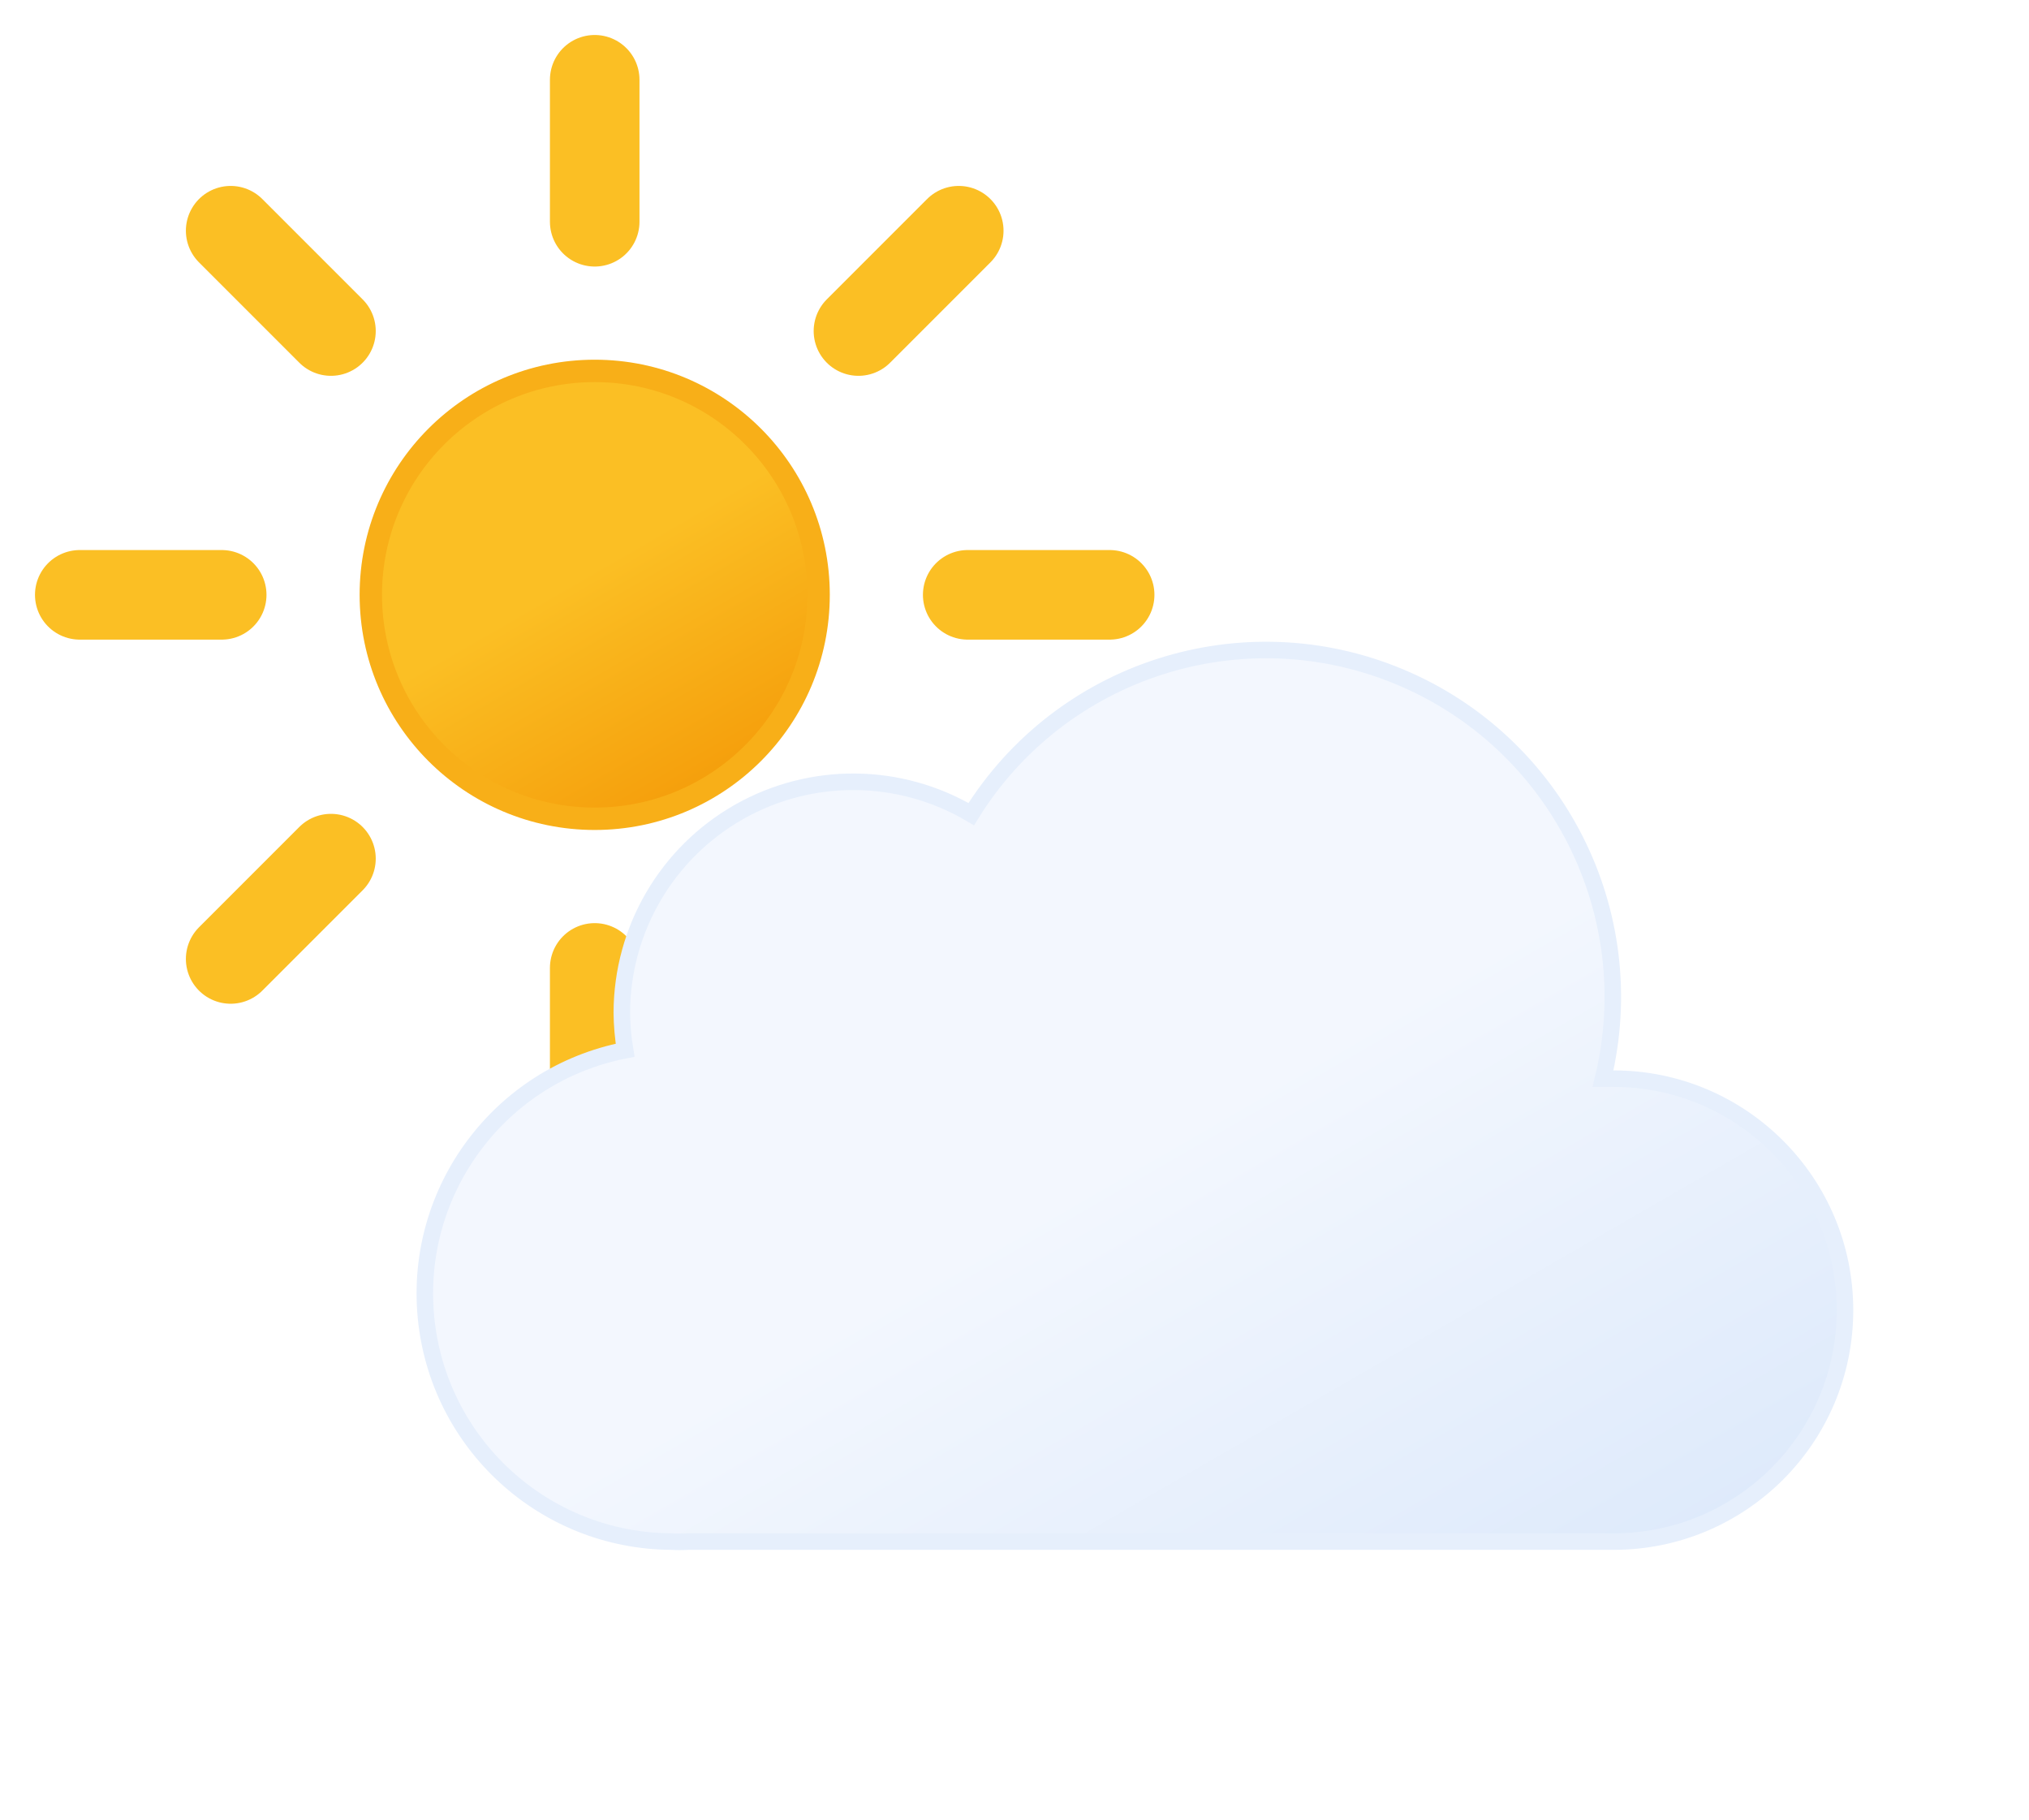
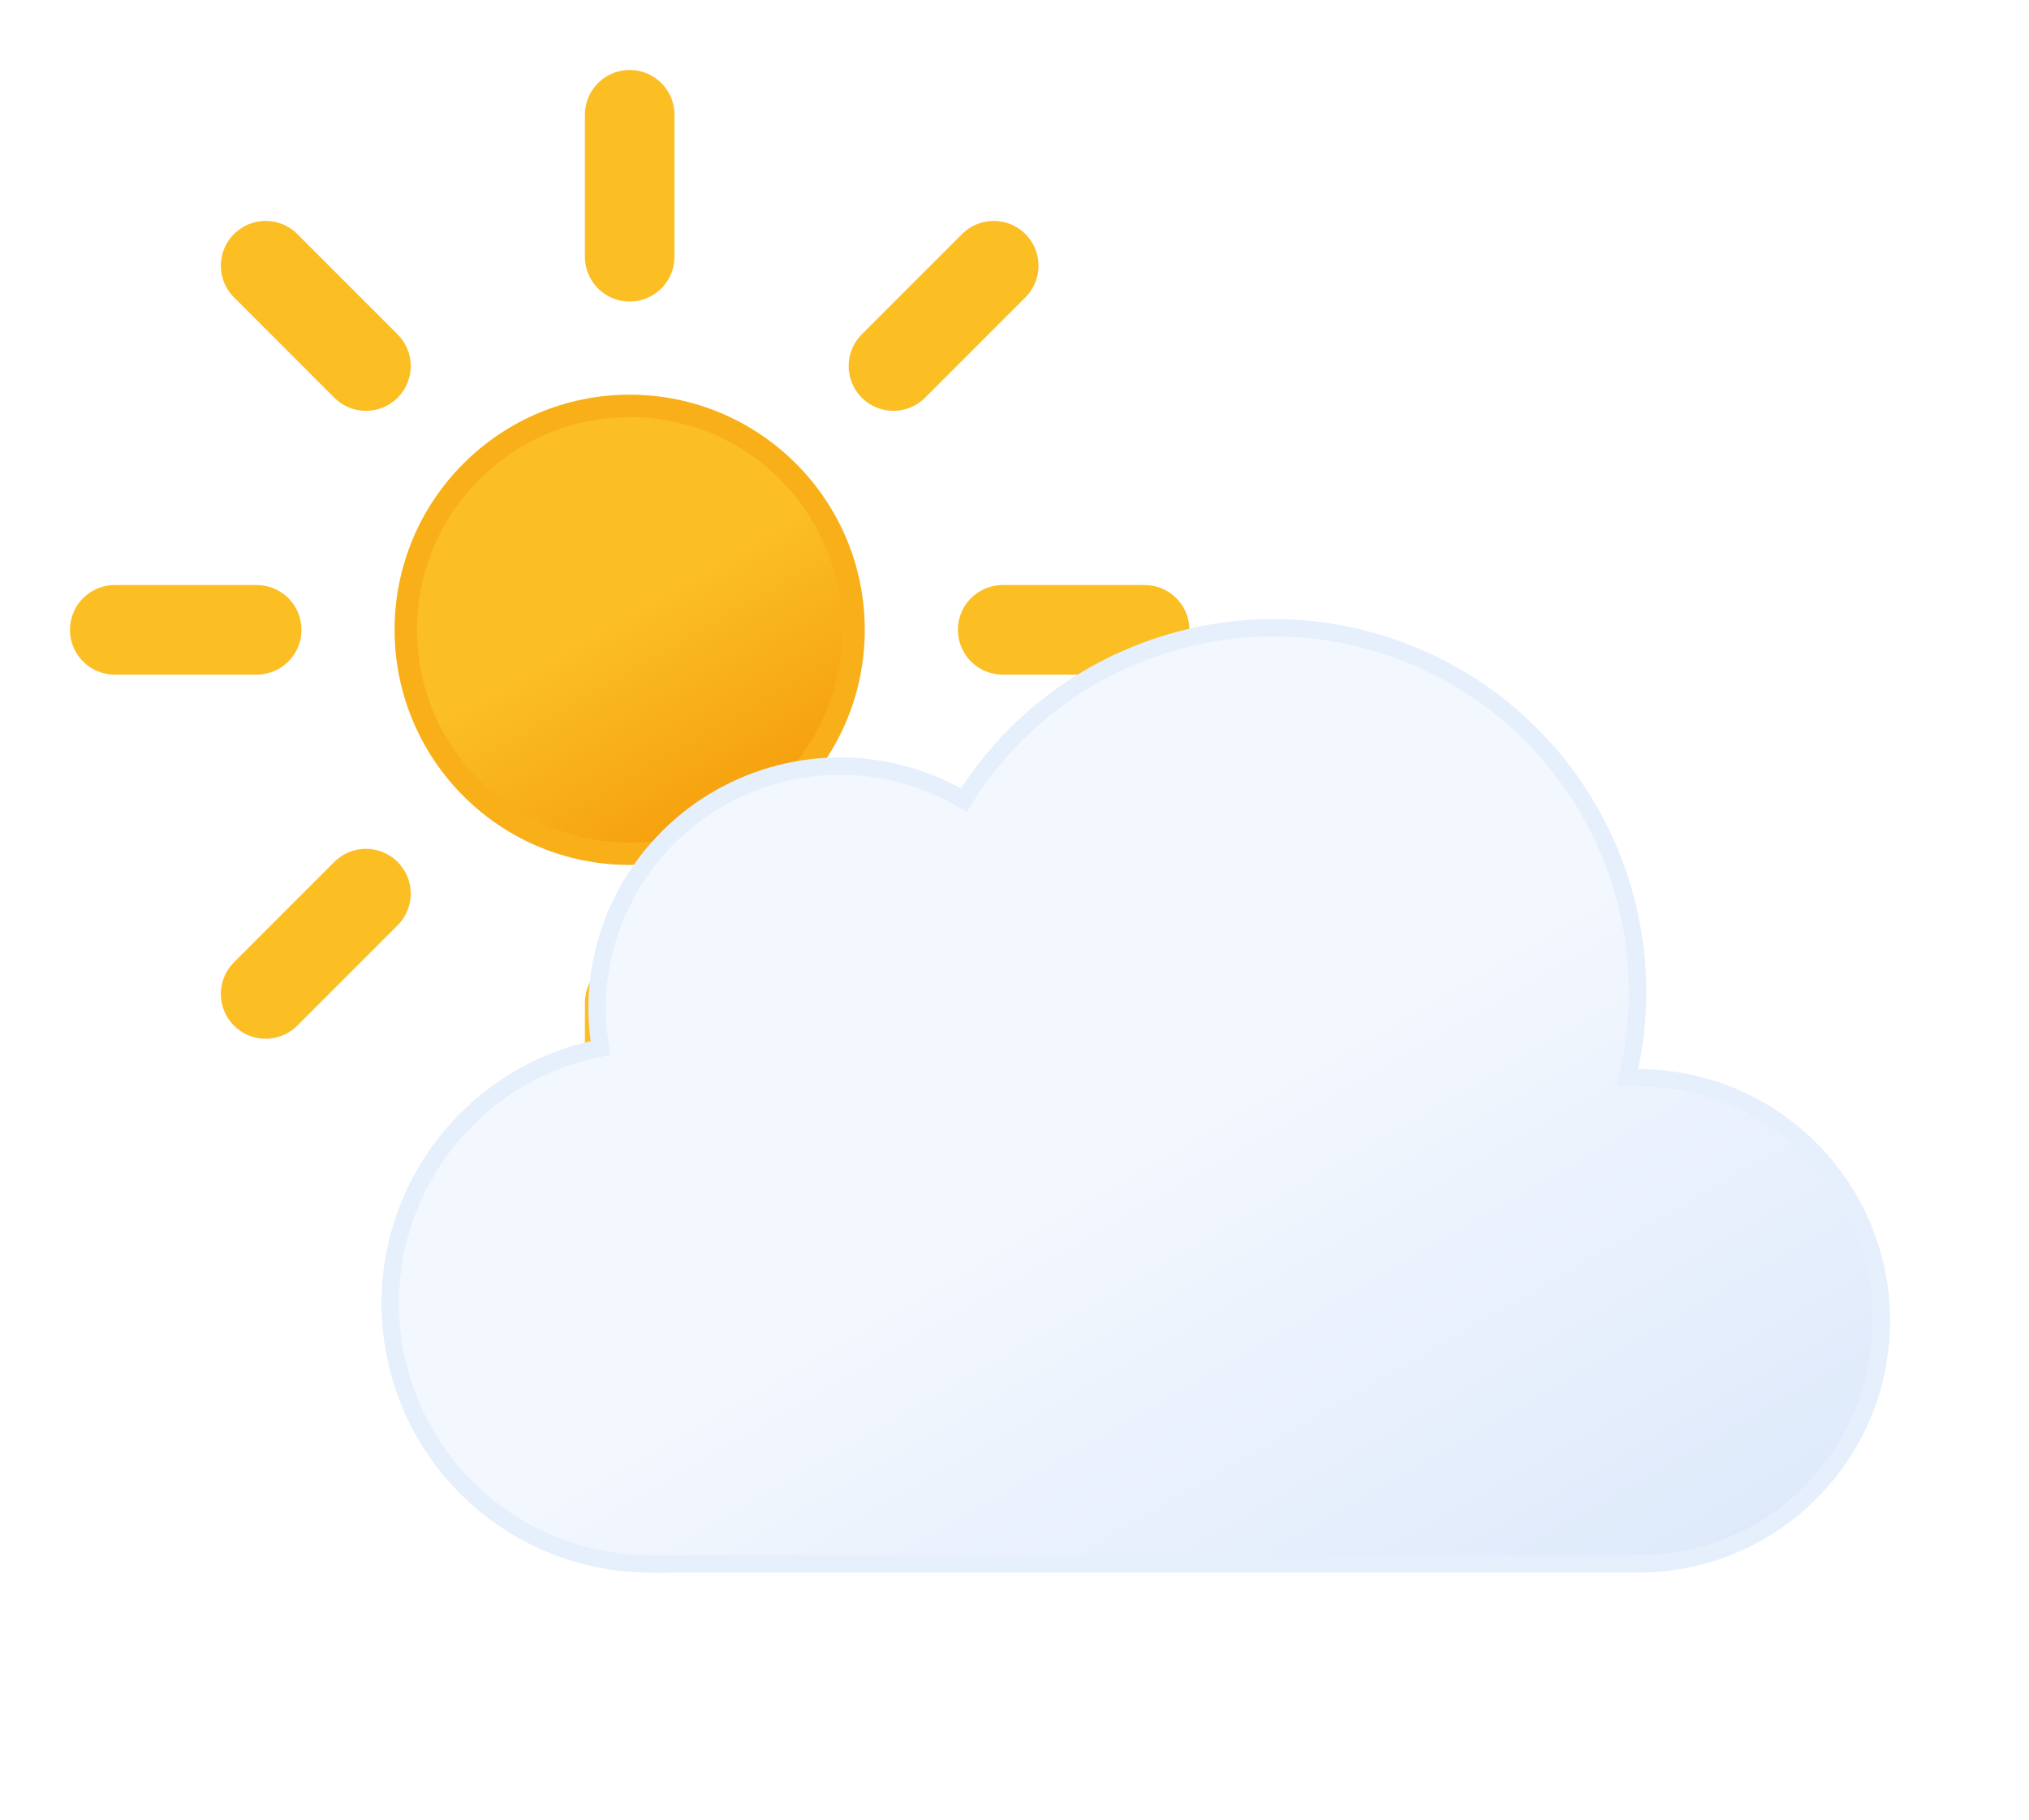
<svg xmlns="http://www.w3.org/2000/svg" viewBox="0 4 58 52">
  <defs>
    <linearGradient id="a" x1="16.5" x2="21.5" y1="19.67" y2="28.33" gradientUnits="userSpaceOnUse">
      <stop offset="0" stop-color="#fbbf24" />
      <stop offset=".45" stop-color="#fbbf24" />
      <stop offset="1" stop-color="#f59e0b" />
    </linearGradient>
    <linearGradient id="b" x1="22.56" x2="39.2" y1="21.96" y2="50.8" gradientUnits="userSpaceOnUse">
      <stop offset="0" stop-color="#f3f7fe" />
      <stop offset=".45" stop-color="#f3f7fe" />
      <stop offset="1" stop-color="#deeafb" />
    </linearGradient>
  </defs>
-   <g transform="translate(-2 -3) translate(19 24) scale(1.28) translate(-19 -24)">
+   <g transform="translate(-1 -2) translate(19 24) scale(1.28) translate(-19 -24)">
    <circle cx="19" cy="24" r="5" fill="url(#a)" stroke="#f8af18" stroke-miterlimit="10" stroke-width=".5" />
    <path fill="none" stroke="#fbbf24" stroke-linecap="round" stroke-miterlimit="10" stroke-width="2" d="M19 15.67V12.5m0 23v-3.17m5.89-14.22l2.24-2.24M10.87 32.13l2.24-2.24m0-11.78l-2.24-2.24m16.26 16.26l-2.24-2.24M7.5 24h3.17m19.83 0h-3.17" />
  </g>
-   <g data-part="cloud" transform="translate(2.1825 5.06) scale(.945)">
+   <g data-part="cloud" transform="translate(.694125 3.548) scale(.99225)">
    <path fill="url(#b)" stroke="#e6effc" stroke-miterlimit="10" stroke-width=".5" d="M46.5 31.5h-.32a10.49 10.49 0 00-19.11-8 7 7 0 00-10.57 6 7.21 7.21 0 00.1 1.14A7.5 7.5 0 0018 45.5a4.19 4.19 0 00.5 0v0h28a7 7 0 000-14z" />
  </g>
</svg>
